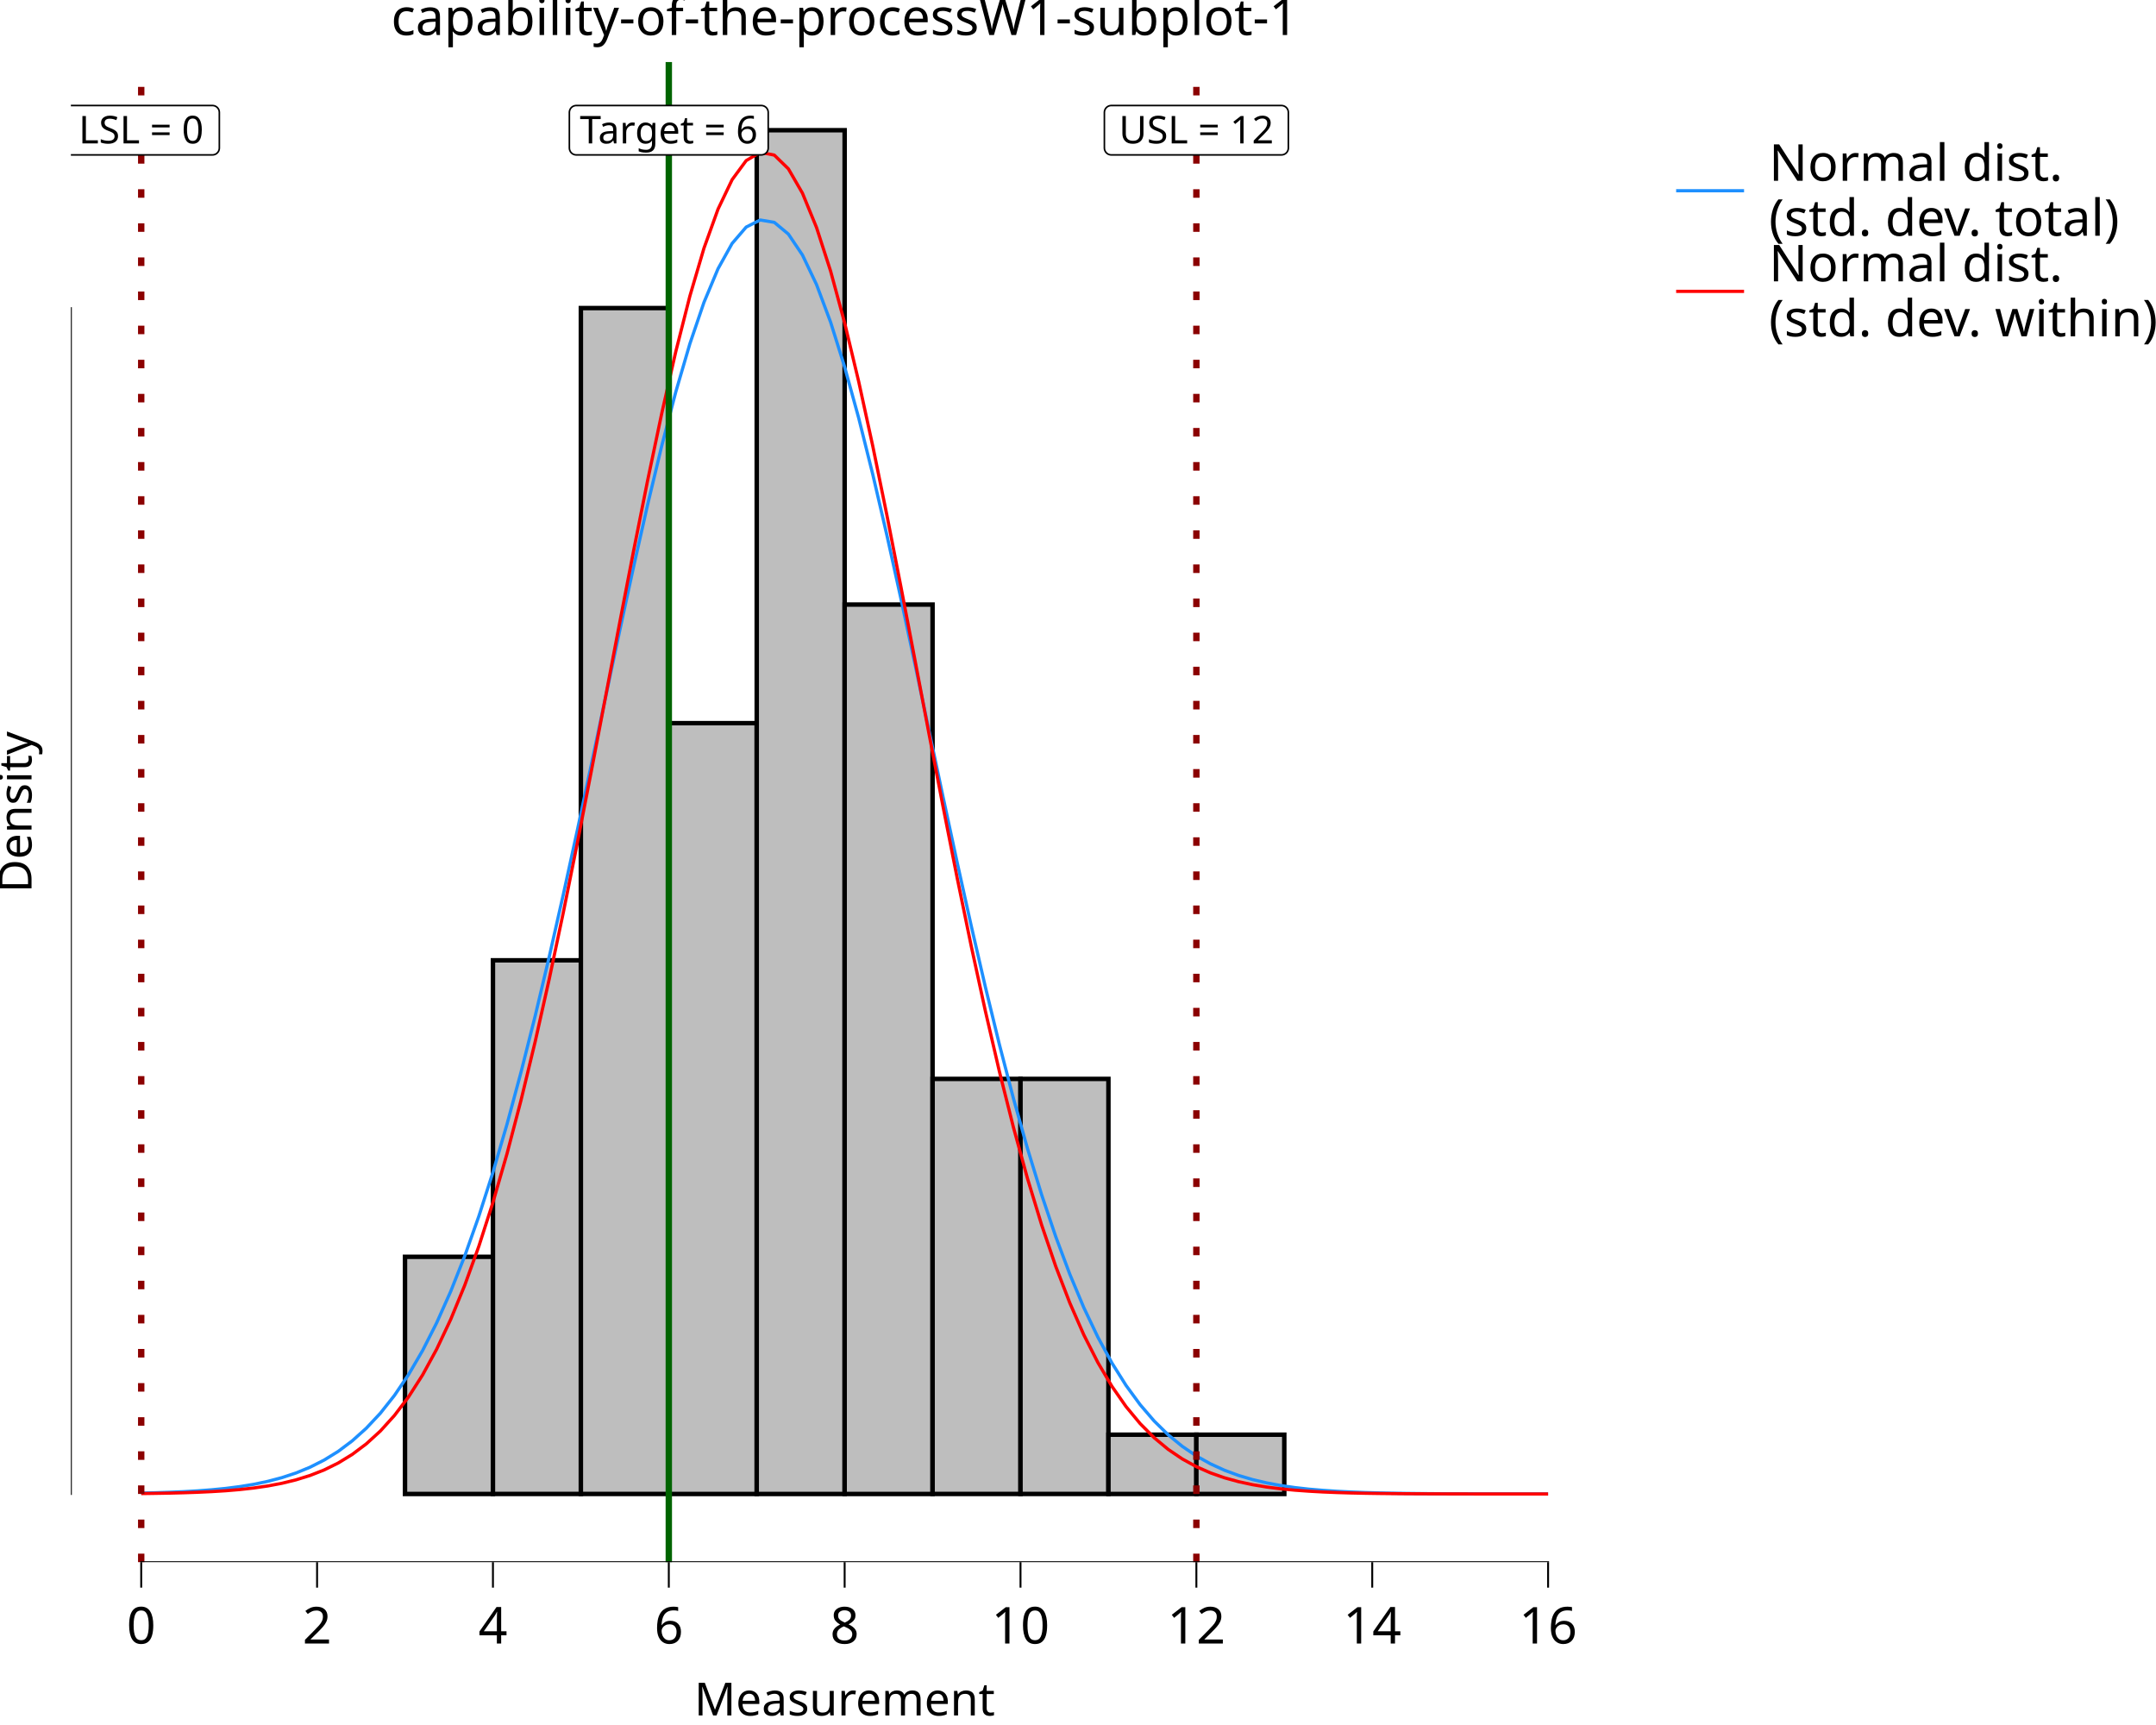
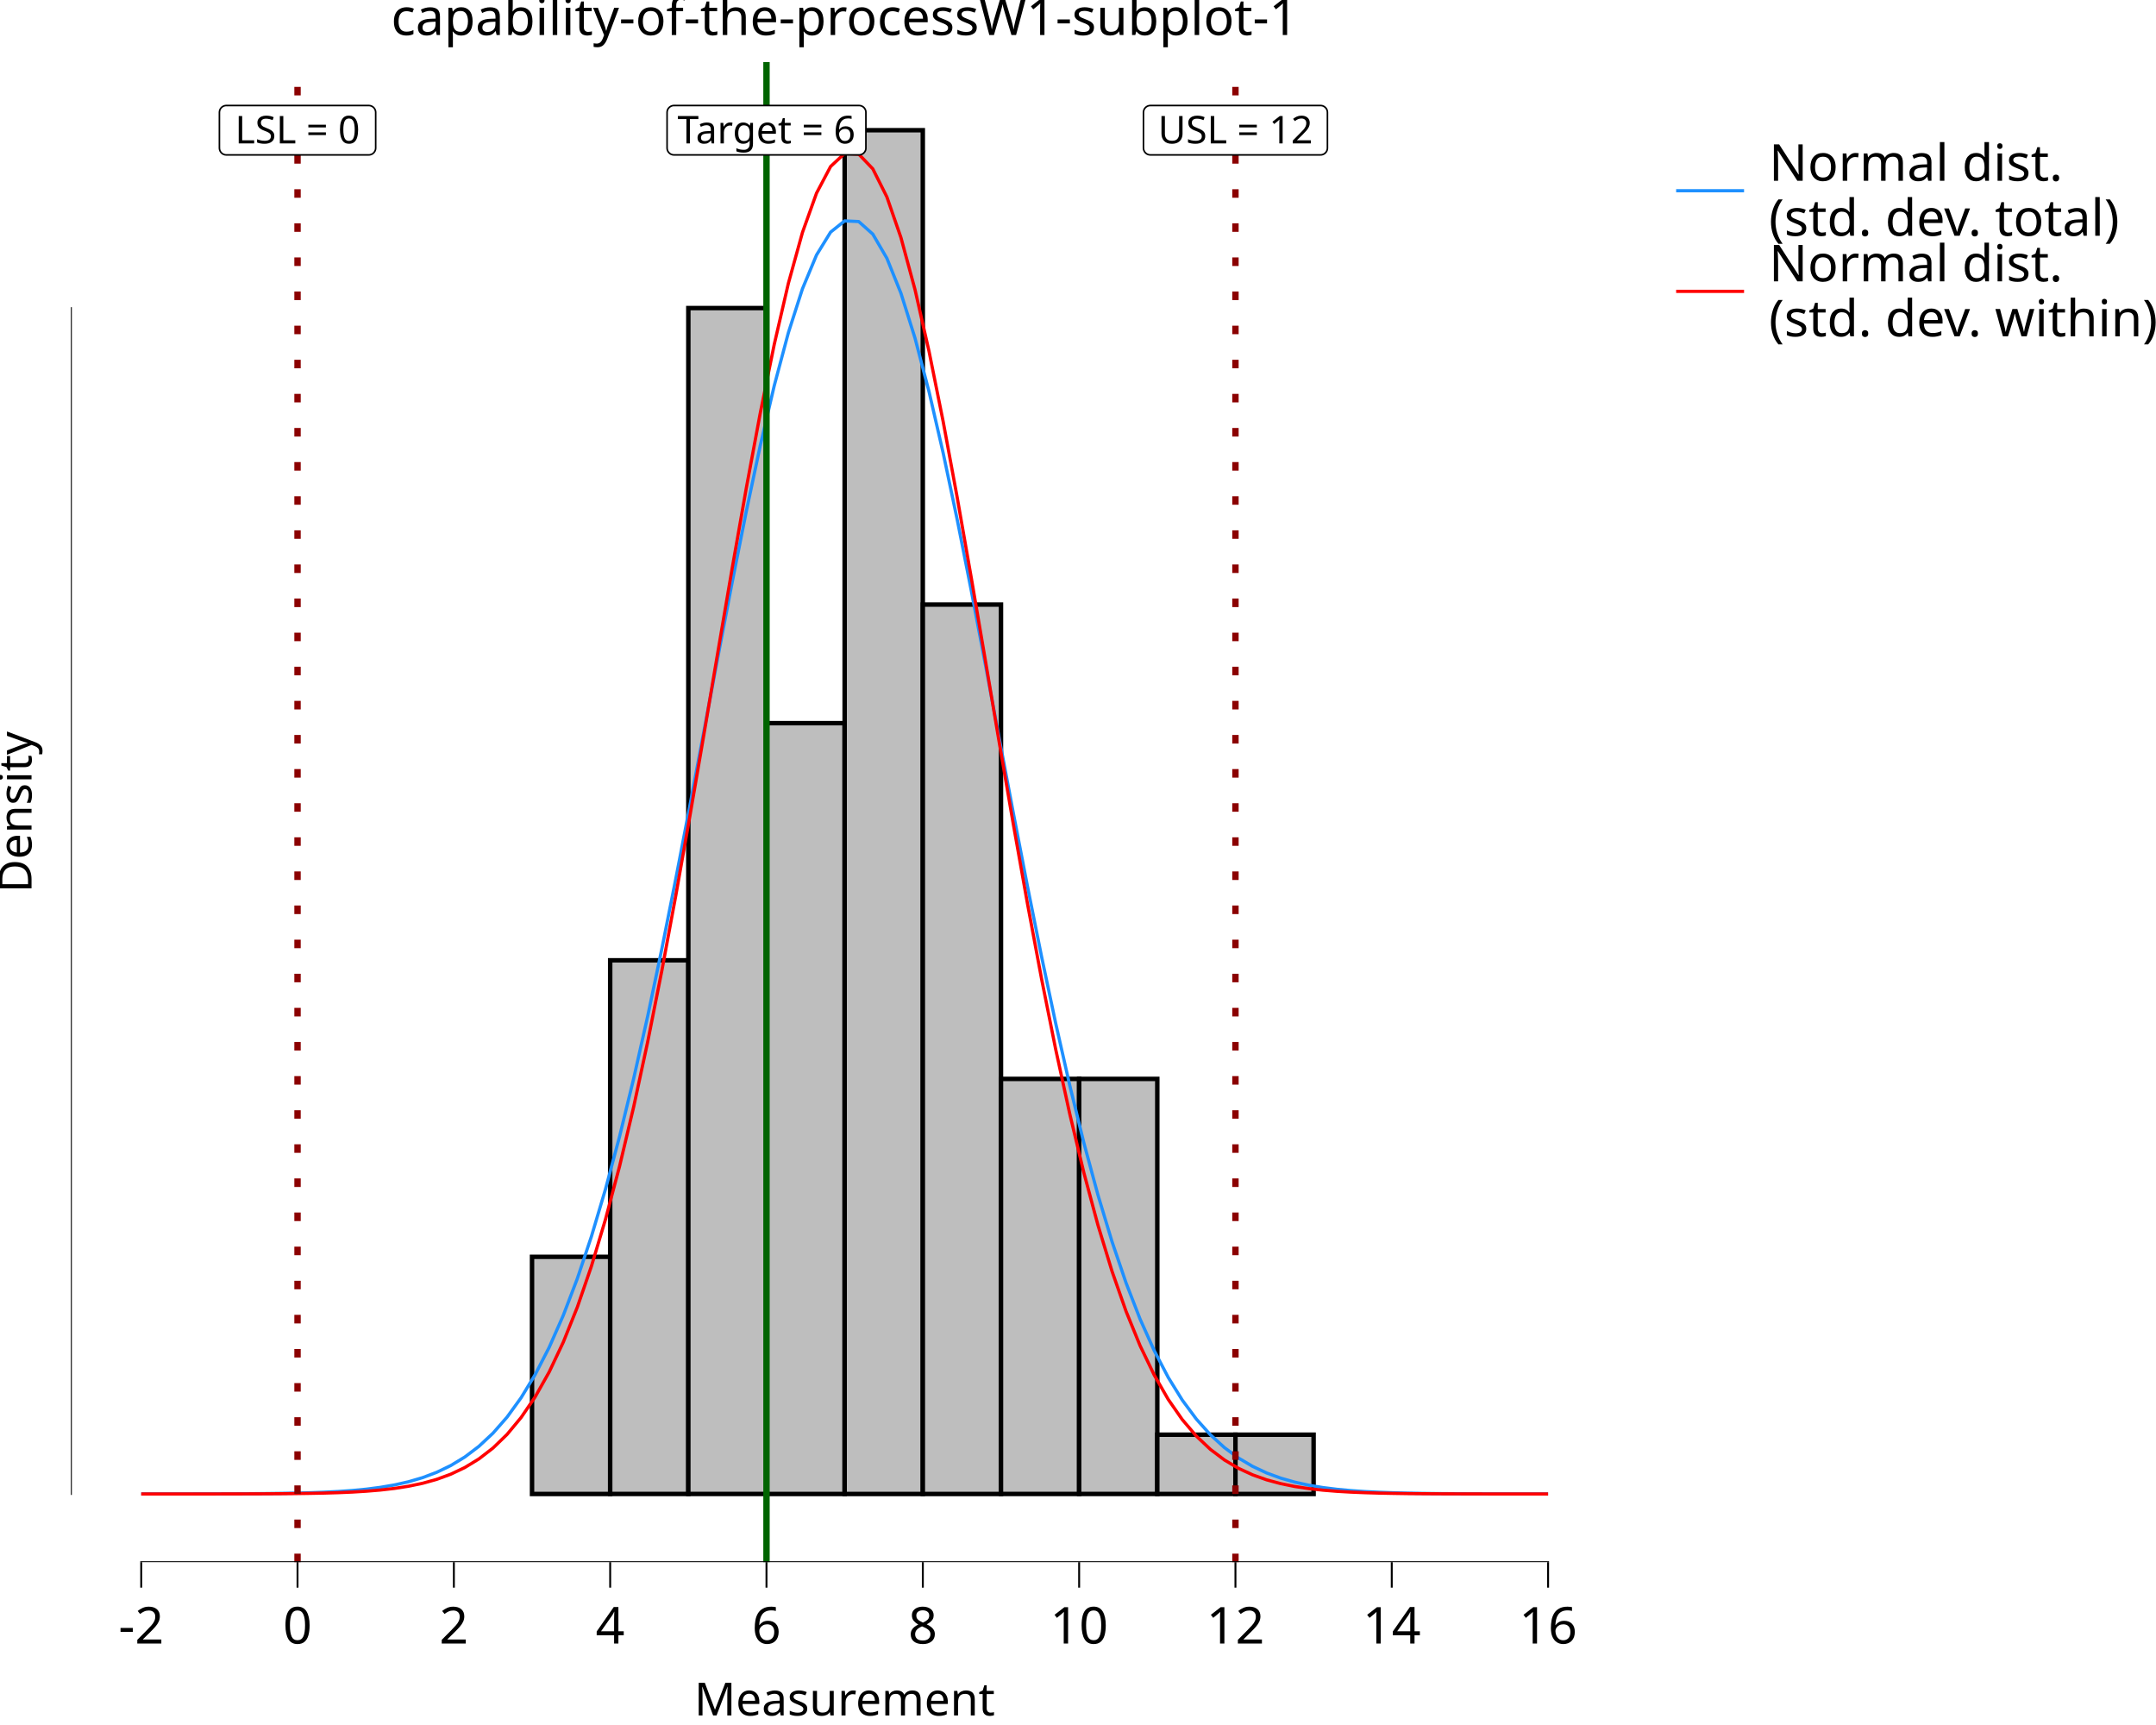
<svg xmlns="http://www.w3.org/2000/svg" class="svglite" data-engine-version="2.0" width="720.00pt" height="576.00pt" viewBox="0 0 720.00 576.00">
  <defs>
    <style type="text/css">
    .svglite line, .svglite polyline, .svglite polygon, .svglite path, .svglite rect, .svglite circle {
      fill: none;
      stroke: #000000;
      stroke-linecap: round;
      stroke-linejoin: round;
      stroke-miterlimit: 10.00;
    }
  </style>
  </defs>
  <rect width="100%" height="100%" style="stroke: none; fill: #FFFFFF;" />
  <defs>
    <clipPath id="cpMC4wMHw3MjAuMDB8MC4wMHw1NzYuMDA=">
      <rect x="0.00" y="0.00" width="720.00" height="576.00" />
    </clipPath>
  </defs>
  <g clip-path="url(#cpMC4wMHw3MjAuMDB8MC4wMHw1NzYuMDA=)">
    <rect x="0.00" y="0.00" width="720.00" height="576.00" style="stroke-width: 10.67; stroke: none;" />
  </g>
  <defs>
    <clipPath id="cpMjMuNjd8NTQwLjQ4fDIwLjcxfDUyMS42Mw==">
      <rect x="23.67" y="20.71" width="516.81" height="500.92" />
    </clipPath>
  </defs>
  <g clip-path="url(#cpMjMuNjd8NTQwLjQ4fDIwLjcxfDUyMS42Mw==)">
    <rect x="23.67" y="20.71" width="516.81" height="500.92" style="stroke-width: 10.67; stroke: none;" />
-     <rect x="47.16" y="498.86" width="29.36" height="0.00" style="stroke-width: 1.49; stroke-linecap: butt; stroke-linejoin: miter; fill: #BEBEBE;" />
-     <rect x="76.52" y="498.86" width="29.36" height="0.00" style="stroke-width: 1.49; stroke-linecap: butt; stroke-linejoin: miter; fill: #BEBEBE;" />
-     <rect x="105.89" y="498.86" width="29.36" height="0.00" style="stroke-width: 1.49; stroke-linecap: butt; stroke-linejoin: miter; fill: #BEBEBE;" />
-     <rect x="135.25" y="419.66" width="29.36" height="79.20" style="stroke-width: 1.49; stroke-linecap: butt; stroke-linejoin: miter; fill: #BEBEBE;" />
-     <rect x="164.62" y="320.66" width="29.36" height="178.19" style="stroke-width: 1.49; stroke-linecap: butt; stroke-linejoin: miter; fill: #BEBEBE;" />
-     <rect x="193.98" y="102.87" width="29.36" height="395.98" style="stroke-width: 1.49; stroke-linecap: butt; stroke-linejoin: miter; fill: #BEBEBE;" />
-     <rect x="223.35" y="241.47" width="29.36" height="257.39" style="stroke-width: 1.49; stroke-linecap: butt; stroke-linejoin: miter; fill: #BEBEBE;" />
-     <rect x="252.71" y="43.48" width="29.36" height="455.38" style="stroke-width: 1.49; stroke-linecap: butt; stroke-linejoin: miter; fill: #BEBEBE;" />
-     <rect x="282.07" y="201.87" width="29.36" height="296.99" style="stroke-width: 1.49; stroke-linecap: butt; stroke-linejoin: miter; fill: #BEBEBE;" />
-     <rect x="311.44" y="360.26" width="29.36" height="138.59" style="stroke-width: 1.49; stroke-linecap: butt; stroke-linejoin: miter; fill: #BEBEBE;" />
-     <rect x="340.80" y="360.26" width="29.36" height="138.59" style="stroke-width: 1.49; stroke-linecap: butt; stroke-linejoin: miter; fill: #BEBEBE;" />
-     <rect x="370.17" y="479.06" width="29.36" height="19.80" style="stroke-width: 1.49; stroke-linecap: butt; stroke-linejoin: miter; fill: #BEBEBE;" />
-     <rect x="399.53" y="479.06" width="29.36" height="19.80" style="stroke-width: 1.49; stroke-linecap: butt; stroke-linejoin: miter; fill: #BEBEBE;" />
-     <rect x="428.90" y="498.86" width="29.36" height="0.00" style="stroke-width: 1.49; stroke-linecap: butt; stroke-linejoin: miter; fill: #BEBEBE;" />
-     <rect x="458.26" y="498.86" width="29.36" height="0.00" style="stroke-width: 1.49; stroke-linecap: butt; stroke-linejoin: miter; fill: #BEBEBE;" />
-     <rect x="487.62" y="498.86" width="29.36" height="0.00" style="stroke-width: 1.49; stroke-linecap: butt; stroke-linejoin: miter; fill: #BEBEBE;" />
-     <polyline points="47.16,498.56 51.86,498.45 56.56,498.29 61.25,498.09 65.95,497.82 70.65,497.46 75.35,497.00 80.05,496.40 84.75,495.63 89.44,494.64 94.14,493.40 98.84,491.85 103.54,489.92 108.24,487.54 112.94,484.64 117.63,481.12 122.33,476.90 127.03,471.88 131.73,465.95 136.43,459.01 141.13,450.96 145.82,441.72 150.52,431.20 155.22,419.34 159.92,406.09 164.62,391.43 169.32,375.37 174.01,357.96 178.71,339.30 183.41,319.49 188.11,298.72 192.81,277.20 197.50,255.17 202.20,232.95 206.90,210.84 211.60,189.21 216.30,168.41 221.00,148.83 225.69,130.83 230.39,114.77 235.09,100.97 239.79,89.73 244.49,81.29 249.19,75.82 253.88,73.46 258.58,74.25 263.28,78.17 267.98,85.15 272.68,95.02 277.38,107.57 282.07,122.53 286.77,139.61 291.47,158.44 296.17,178.68 300.87,199.94 305.57,221.86 310.26,244.07 314.96,266.23 319.66,288.04 324.36,309.21 329.06,329.53 333.75,348.78 338.45,366.83 343.15,383.57 347.85,398.93 352.55,412.89 357.25,425.44 361.94,436.63 366.64,446.50 371.34,455.13 376.04,462.61 380.74,469.03 385.44,474.50 390.13,479.11 394.83,482.96 399.53,486.16 404.23,488.79 408.93,490.94 413.63,492.67 418.32,494.06 423.02,495.16 427.72,496.04 432.42,496.72 437.12,497.25 441.82,497.65 446.51,497.96 451.21,498.20 455.91,498.38 460.61,498.51 465.31,498.61 470.01,498.68 474.70,498.73 479.40,498.77 484.10,498.79 488.80,498.81 493.50,498.83 498.19,498.84 502.89,498.84 507.59,498.85 512.29,498.85 516.99,498.85 " style="stroke-width: 1.07; stroke: #1E90FF; stroke-linecap: butt;" />
-     <polyline points="47.16,498.72 51.86,498.65 56.56,498.57 61.25,498.45 65.95,498.29 70.65,498.07 75.35,497.78 80.05,497.38 84.75,496.86 89.44,496.18 94.14,495.29 98.84,494.14 103.54,492.68 108.24,490.84 112.94,488.52 117.63,485.65 122.33,482.12 127.03,477.83 131.73,472.64 136.43,466.45 141.13,459.11 145.82,450.52 150.52,440.56 155.22,429.12 159.92,416.12 164.62,401.49 169.32,385.23 174.01,367.33 178.71,347.87 183.41,326.95 188.11,304.74 192.81,281.45 197.50,257.37 202.20,232.82 206.90,208.18 211.60,183.87 216.30,160.32 221.00,138.00 225.69,117.36 230.39,98.85 235.09,82.88 239.79,69.83 244.49,60.00 249.19,53.62 253.88,50.87 258.58,51.79 263.28,56.37 267.98,64.50 272.68,75.97 277.38,90.52 282.07,107.81 286.77,127.44 291.47,148.98 296.17,171.97 300.87,195.96 305.57,220.49 310.26,245.13 314.96,269.49 319.66,293.21 324.36,315.99 329.06,337.58 333.75,357.79 338.45,376.48 343.15,393.57 347.85,409.01 352.55,422.82 357.25,435.03 361.94,445.72 366.64,454.98 371.34,462.93 376.04,469.68 380.74,475.35 385.44,480.08 390.13,483.98 394.83,487.16 399.53,489.74 404.23,491.81 408.93,493.46 413.63,494.75 418.32,495.76 423.02,496.54 427.72,497.14 432.42,497.59 437.12,497.93 441.82,498.19 446.51,498.38 451.21,498.52 455.91,498.62 460.61,498.69 465.31,498.74 470.01,498.78 474.70,498.80 479.40,498.82 484.10,498.83 488.80,498.84 493.50,498.85 498.19,498.85 502.89,498.85 507.59,498.85 512.29,498.85 516.99,498.86 " style="stroke-width: 1.07; stroke: #FF0000; stroke-linecap: butt;" />
-     <line x1="223.35" y1="521.63" x2="223.35" y2="20.71" style="stroke-width: 2.13; stroke: #006400; stroke-linecap: butt;" />
-     <line x1="47.16" y1="521.63" x2="47.16" y2="20.71" style="stroke-width: 2.13; stroke: #8B0000; stroke-dasharray: 2.85,8.54; stroke-linecap: butt;" />
-     <line x1="399.53" y1="521.63" x2="399.53" y2="20.71" style="stroke-width: 2.13; stroke: #8B0000; stroke-dasharray: 2.85,8.54; stroke-linecap: butt;" />
-     <polygon points="192.45,51.72 254.24,51.72 254.15,51.72 254.52,51.71 254.88,51.63 255.23,51.50 255.55,51.32 255.84,51.08 256.09,50.80 256.28,50.49 256.43,50.15 256.52,49.79 256.55,49.42 256.55,49.42 256.55,37.53 256.55,37.53 256.52,37.17 256.43,36.80 256.28,36.46 256.09,36.15 255.84,35.87 255.55,35.64 255.23,35.45 254.88,35.32 254.52,35.25 254.24,35.23 192.45,35.23 192.73,35.25 192.35,35.23 191.99,35.28 191.63,35.38 191.29,35.54 190.99,35.75 190.72,36.01 190.50,36.30 190.33,36.63 190.21,36.98 190.15,37.35 190.14,37.53 190.14,49.42 190.15,49.23 190.15,49.60 190.21,49.97 190.33,50.32 190.50,50.65 190.72,50.95 190.99,51.20 191.29,51.42 191.63,51.57 191.99,51.68 192.35,51.72 " style="stroke-width: 0.53; fill: #FFFFFF;" />
-     <text x="223.35" y="47.88" text-anchor="middle" style="font-size: 12.80px; font-family: sans;" textLength="58.72px" lengthAdjust="spacingAndGlyphs">Target = 6</text>
-     <polygon points="23.37,51.72 70.95,51.72 70.86,51.72 71.23,51.71 71.59,51.63 71.94,51.50 72.26,51.32 72.54,51.08 72.79,50.80 72.99,50.49 73.13,50.15 73.22,49.79 73.25,49.42 73.25,49.42 73.25,37.53 73.25,37.53 73.22,37.17 73.13,36.80 72.99,36.46 72.79,36.15 72.54,35.87 72.26,35.64 71.94,35.45 71.59,35.32 71.23,35.25 70.95,35.23 23.37,35.23 23.65,35.25 23.28,35.23 22.91,35.28 22.55,35.38 22.22,35.54 21.91,35.75 21.65,36.01 21.42,36.30 21.25,36.63 21.13,36.98 21.07,37.35 21.07,37.53 21.07,49.42 21.07,49.23 21.07,49.60 21.13,49.97 21.25,50.32 21.42,50.65 21.65,50.95 21.91,51.20 22.22,51.42 22.55,51.57 22.91,51.68 23.28,51.72 " style="stroke-width: 0.53; fill: #FFFFFF;" />
-     <text x="47.16" y="47.88" text-anchor="middle" style="font-size: 12.80px; font-family: sans;" textLength="44.50px" lengthAdjust="spacingAndGlyphs">LSL = 0</text>
-     <polygon points="371.12,51.72 427.94,51.72 427.85,51.72 428.22,51.71 428.58,51.63 428.93,51.50 429.25,51.32 429.54,51.08 429.79,50.80 429.98,50.49 430.13,50.15 430.22,49.79 430.25,49.42 430.25,49.42 430.25,37.53 430.25,37.53 430.22,37.17 430.13,36.80 429.98,36.46 429.79,36.15 429.54,35.87 429.25,35.64 428.93,35.45 428.58,35.32 428.22,35.25 427.94,35.23 371.12,35.23 371.40,35.25 371.03,35.23 370.66,35.28 370.30,35.38 369.97,35.54 369.66,35.75 369.39,36.01 369.17,36.30 369.00,36.63 368.88,36.98 368.82,37.35 368.81,37.53 368.81,49.42 368.82,49.23 368.82,49.60 368.88,49.97 369.00,50.32 369.17,50.65 369.39,50.95 369.66,51.20 369.97,51.42 370.30,51.57 370.66,51.68 371.03,51.72 " style="stroke-width: 0.53; fill: #FFFFFF;" />
-     <text x="399.53" y="47.88" text-anchor="middle" style="font-size: 12.80px; font-family: sans;" textLength="53.75px" lengthAdjust="spacingAndGlyphs">USL = 12</text>
+     <rect x="47.16" y="498.86" width="26.10" height="0.00" style="stroke-width: 1.49; stroke-linecap: butt; stroke-linejoin: miter; fill: #BEBEBE;" />
+     <rect x="73.26" y="498.86" width="26.10" height="0.00" style="stroke-width: 1.49; stroke-linecap: butt; stroke-linejoin: miter; fill: #BEBEBE;" />
+     <rect x="99.36" y="498.86" width="26.10" height="0.00" style="stroke-width: 1.49; stroke-linecap: butt; stroke-linejoin: miter; fill: #BEBEBE;" />
+     <rect x="125.46" y="498.86" width="26.10" height="0.00" style="stroke-width: 1.49; stroke-linecap: butt; stroke-linejoin: miter; fill: #BEBEBE;" />
+     <rect x="151.57" y="498.86" width="26.10" height="0.00" style="stroke-width: 1.49; stroke-linecap: butt; stroke-linejoin: miter; fill: #BEBEBE;" />
+     <rect x="177.67" y="419.66" width="26.10" height="79.20" style="stroke-width: 1.49; stroke-linecap: butt; stroke-linejoin: miter; fill: #BEBEBE;" />
+     <rect x="203.77" y="320.66" width="26.10" height="178.19" style="stroke-width: 1.49; stroke-linecap: butt; stroke-linejoin: miter; fill: #BEBEBE;" />
+     <rect x="229.87" y="102.87" width="26.10" height="395.98" style="stroke-width: 1.49; stroke-linecap: butt; stroke-linejoin: miter; fill: #BEBEBE;" />
+     <rect x="255.97" y="241.47" width="26.10" height="257.39" style="stroke-width: 1.49; stroke-linecap: butt; stroke-linejoin: miter; fill: #BEBEBE;" />
+     <rect x="282.07" y="43.48" width="26.10" height="455.38" style="stroke-width: 1.49; stroke-linecap: butt; stroke-linejoin: miter; fill: #BEBEBE;" />
+     <rect x="308.18" y="201.87" width="26.10" height="296.99" style="stroke-width: 1.49; stroke-linecap: butt; stroke-linejoin: miter; fill: #BEBEBE;" />
+     <rect x="334.28" y="360.26" width="26.10" height="138.59" style="stroke-width: 1.49; stroke-linecap: butt; stroke-linejoin: miter; fill: #BEBEBE;" />
+     <rect x="360.38" y="360.26" width="26.10" height="138.59" style="stroke-width: 1.49; stroke-linecap: butt; stroke-linejoin: miter; fill: #BEBEBE;" />
+     <rect x="386.48" y="479.06" width="26.10" height="19.80" style="stroke-width: 1.49; stroke-linecap: butt; stroke-linejoin: miter; fill: #BEBEBE;" />
+     <rect x="412.58" y="479.06" width="26.10" height="19.80" style="stroke-width: 1.49; stroke-linecap: butt; stroke-linejoin: miter; fill: #BEBEBE;" />
+     <rect x="438.68" y="498.86" width="26.10" height="0.00" style="stroke-width: 1.49; stroke-linecap: butt; stroke-linejoin: miter; fill: #BEBEBE;" />
+     <rect x="464.78" y="498.86" width="26.10" height="0.00" style="stroke-width: 1.49; stroke-linecap: butt; stroke-linejoin: miter; fill: #BEBEBE;" />
+     <rect x="490.89" y="498.86" width="26.10" height="0.00" style="stroke-width: 1.49; stroke-linecap: butt; stroke-linejoin: miter; fill: #BEBEBE;" />
+     <polyline points="47.16,498.85 51.86,498.85 56.56,498.85 61.25,498.85 65.95,498.84 70.65,498.83 75.35,498.82 80.05,498.80 84.75,498.77 89.44,498.72 94.14,498.66 98.84,498.57 103.54,498.45 108.24,498.27 112.94,498.03 117.63,497.70 122.33,497.25 127.03,496.64 131.73,495.84 136.43,494.78 141.13,493.40 145.82,491.63 150.52,489.37 155.22,486.52 159.92,482.96 164.62,478.57 169.32,473.21 174.01,466.74 178.71,459.01 183.41,449.88 188.11,439.22 192.81,426.91 197.50,412.89 202.20,397.09 206.90,379.51 211.60,360.21 216.30,339.30 221.00,316.94 225.69,293.40 230.39,268.98 235.09,244.07 239.79,219.10 244.49,194.55 249.19,170.95 253.88,148.83 258.58,128.71 263.28,111.09 267.98,96.44 272.68,85.15 277.38,77.51 282.07,73.76 286.77,73.98 291.47,78.17 296.17,86.23 300.87,97.91 305.57,112.91 310.26,130.83 314.96,151.20 319.66,173.51 324.36,197.24 329.06,221.86 333.75,246.85 338.45,271.73 343.15,296.07 347.85,319.49 352.55,341.69 357.25,362.44 361.94,381.55 366.64,398.93 371.34,414.53 376.04,428.36 380.74,440.48 385.44,450.96 390.13,459.93 394.83,467.52 399.53,473.86 404.23,479.11 408.93,483.40 413.63,486.87 418.32,489.65 423.02,491.85 427.72,493.57 432.42,494.91 437.12,495.94 441.82,496.72 446.51,497.30 451.21,497.74 455.91,498.06 460.61,498.29 465.31,498.46 470.01,498.58 474.70,498.67 479.40,498.73 484.10,498.77 488.80,498.80 493.50,498.82 498.19,498.83 502.89,498.84 507.59,498.85 512.29,498.85 516.99,498.85 " style="stroke-width: 1.07; stroke: #1E90FF; stroke-linecap: butt;" />
+     <polyline points="47.16,498.86 51.86,498.85 56.56,498.85 61.25,498.85 65.95,498.85 70.65,498.85 75.35,498.84 80.05,498.83 84.75,498.82 89.44,498.80 94.14,498.77 98.84,498.72 103.54,498.65 108.24,498.56 112.94,498.42 117.63,498.22 122.33,497.93 127.03,497.54 131.73,497.00 136.43,496.27 141.13,495.29 145.82,493.98 150.52,492.26 155.22,490.03 159.92,487.16 164.62,483.53 169.32,478.98 174.01,473.34 178.71,466.45 183.41,458.11 188.11,448.17 192.81,436.45 197.50,422.82 202.20,407.17 206.90,389.45 211.60,369.66 216.30,347.87 221.00,324.24 225.69,299.00 230.39,272.49 235.09,245.13 239.79,217.40 244.49,189.89 249.19,163.20 253.88,138.00 258.58,114.92 263.28,94.60 267.98,77.63 272.68,64.50 277.38,55.60 282.07,51.21 286.77,51.47 291.47,56.37 296.17,65.75 300.87,79.33 305.57,96.71 310.26,117.36 314.96,140.70 319.66,166.11 324.36,192.92 329.06,220.49 333.75,248.20 338.45,275.49 343.15,301.88 347.85,326.95 352.55,350.39 357.25,371.96 361.94,391.52 366.64,409.01 371.34,424.43 376.04,437.84 380.74,449.36 385.44,459.11 390.13,467.28 394.83,474.03 399.53,479.54 404.23,483.98 408.93,487.52 413.63,490.31 418.32,492.47 423.02,494.14 427.72,495.41 432.42,496.36 437.12,497.07 441.82,497.59 446.51,497.97 451.21,498.24 455.91,498.43 460.61,498.57 465.31,498.66 470.01,498.73 474.70,498.77 479.40,498.80 484.10,498.82 488.80,498.83 493.50,498.84 498.19,498.85 502.89,498.85 507.59,498.85 512.29,498.85 516.99,498.86 " style="stroke-width: 1.07; stroke: #FF0000; stroke-linecap: butt;" />
+     <line x1="255.97" y1="521.63" x2="255.97" y2="20.71" style="stroke-width: 2.13; stroke: #006400; stroke-linecap: butt;" />
+     <line x1="99.36" y1="521.63" x2="99.36" y2="20.71" style="stroke-width: 2.13; stroke: #8B0000; stroke-dasharray: 2.85,8.54; stroke-linecap: butt;" />
+     <line x1="412.58" y1="521.63" x2="412.58" y2="20.71" style="stroke-width: 2.13; stroke: #8B0000; stroke-dasharray: 2.85,8.54; stroke-linecap: butt;" />
+     <polygon points="225.07,51.72 286.87,51.72 286.78,51.72 287.15,51.71 287.51,51.63 287.86,51.50 288.18,51.32 288.47,51.08 288.71,50.80 288.91,50.49 289.06,50.15 289.15,49.79 289.17,49.42 289.17,49.42 289.17,37.53 289.17,37.53 289.15,37.17 289.06,36.80 288.91,36.46 288.71,36.15 288.47,35.87 288.18,35.64 287.86,35.45 287.51,35.32 287.15,35.25 286.87,35.23 225.07,35.23 225.35,35.25 224.98,35.23 224.61,35.28 224.26,35.38 223.92,35.54 223.62,35.75 223.35,36.01 223.13,36.30 222.95,36.63 222.84,36.98 222.78,37.35 222.77,37.53 222.77,49.42 222.78,49.23 222.78,49.60 222.84,49.97 222.95,50.32 223.13,50.65 223.35,50.95 223.62,51.20 223.92,51.42 224.26,51.57 224.61,51.68 224.98,51.72 " style="stroke-width: 0.53; fill: #FFFFFF;" />
+     <text x="255.97" y="47.88" text-anchor="middle" style="font-size: 12.80px; font-family: sans;" textLength="58.72px" lengthAdjust="spacingAndGlyphs">Target = 6</text>
+     <polygon points="75.57,51.72 123.15,51.72 123.06,51.72 123.43,51.71 123.79,51.63 124.14,51.50 124.46,51.32 124.75,51.08 124.99,50.80 125.19,50.49 125.34,50.15 125.43,49.79 125.46,49.42 125.46,49.42 125.46,37.53 125.46,37.53 125.43,37.17 125.34,36.80 125.19,36.46 124.99,36.15 124.75,35.87 124.46,35.64 124.14,35.45 123.79,35.32 123.43,35.25 123.15,35.23 75.57,35.23 75.85,35.25 75.48,35.23 75.11,35.28 74.76,35.38 74.42,35.54 74.12,35.75 73.85,36.01 73.63,36.30 73.45,36.63 73.34,36.98 73.28,37.35 73.27,37.53 73.27,49.42 73.28,49.23 73.28,49.60 73.34,49.97 73.45,50.32 73.63,50.65 73.85,50.95 74.12,51.20 74.42,51.42 74.76,51.57 75.11,51.68 75.48,51.72 " style="stroke-width: 0.53; fill: #FFFFFF;" />
+     <text x="99.36" y="47.88" text-anchor="middle" style="font-size: 12.80px; font-family: sans;" textLength="44.50px" lengthAdjust="spacingAndGlyphs">LSL = 0</text>
+     <polygon points="384.17,51.72 440.99,51.72 440.90,51.72 441.27,51.71 441.64,51.63 441.98,51.50 442.30,51.32 442.59,51.08 442.84,50.80 443.04,50.49 443.18,50.15 443.27,49.79 443.30,49.42 443.30,49.42 443.30,37.53 443.30,37.53 443.27,37.17 443.18,36.80 443.04,36.46 442.84,36.15 442.59,35.87 442.30,35.64 441.98,35.45 441.64,35.32 441.27,35.25 440.99,35.23 384.17,35.23 384.45,35.25 384.08,35.23 383.71,35.28 383.35,35.38 383.02,35.54 382.71,35.75 382.44,36.01 382.22,36.30 382.05,36.63 381.93,36.98 381.87,37.35 381.86,37.53 381.86,49.42 381.87,49.23 381.87,49.60 381.93,49.97 382.05,50.32 382.22,50.65 382.44,50.95 382.71,51.20 383.02,51.42 383.35,51.57 383.71,51.68 384.08,51.72 " style="stroke-width: 0.53; fill: #FFFFFF;" />
+     <text x="412.58" y="47.88" text-anchor="middle" style="font-size: 12.80px; font-family: sans;" textLength="53.75px" lengthAdjust="spacingAndGlyphs">USL = 12</text>
    <line x1="46.84" y1="521.63" x2="517.31" y2="521.63" style="stroke-width: 0.64; stroke-linecap: butt;" />
    <line x1="23.67" y1="499.18" x2="23.67" y2="102.56" style="stroke-width: 0.64; stroke-linecap: butt;" />
    <rect x="23.67" y="20.71" width="516.81" height="500.92" style="stroke-width: 0.00; stroke: none;" />
  </g>
  <g clip-path="url(#cpMC4wMHw3MjAuMDB8MC4wMHw1NzYuMDA=)">
    <polyline points="23.67,521.63 23.67,20.71 " style="stroke-width: 0.00; stroke: none; stroke-linecap: butt;" />
    <polyline points="23.67,521.63 540.48,521.63 " style="stroke-width: 0.00; stroke: none; stroke-linecap: butt;" />
    <polyline points="47.16,530.13 47.16,521.63 " style="stroke-width: 0.64; stroke-linecap: butt;" />
-     <polyline points="105.89,530.13 105.89,521.63 " style="stroke-width: 0.64; stroke-linecap: butt;" />
-     <polyline points="164.62,530.13 164.62,521.63 " style="stroke-width: 0.64; stroke-linecap: butt;" />
-     <polyline points="223.35,530.13 223.35,521.63 " style="stroke-width: 0.64; stroke-linecap: butt;" />
-     <polyline points="282.07,530.13 282.07,521.63 " style="stroke-width: 0.64; stroke-linecap: butt;" />
-     <polyline points="340.80,530.13 340.80,521.63 " style="stroke-width: 0.64; stroke-linecap: butt;" />
-     <polyline points="399.53,530.13 399.53,521.63 " style="stroke-width: 0.64; stroke-linecap: butt;" />
-     <polyline points="458.26,530.13 458.26,521.63 " style="stroke-width: 0.64; stroke-linecap: butt;" />
+     <polyline points="99.36,530.13 99.36,521.63 " style="stroke-width: 0.64; stroke-linecap: butt;" />
+     <polyline points="151.57,530.13 151.57,521.63 " style="stroke-width: 0.64; stroke-linecap: butt;" />
+     <polyline points="203.77,530.13 203.77,521.63 " style="stroke-width: 0.64; stroke-linecap: butt;" />
+     <polyline points="255.97,530.13 255.97,521.63 " style="stroke-width: 0.64; stroke-linecap: butt;" />
+     <polyline points="308.18,530.13 308.18,521.63 " style="stroke-width: 0.64; stroke-linecap: butt;" />
+     <polyline points="360.38,530.13 360.38,521.63 " style="stroke-width: 0.64; stroke-linecap: butt;" />
+     <polyline points="412.58,530.13 412.58,521.63 " style="stroke-width: 0.64; stroke-linecap: butt;" />
+     <polyline points="464.78,530.13 464.78,521.63 " style="stroke-width: 0.64; stroke-linecap: butt;" />
    <polyline points="516.99,530.13 516.99,521.63 " style="stroke-width: 0.64; stroke-linecap: butt;" />
-     <text x="47.16" y="548.80" text-anchor="middle" style="font-size: 17.00px; font-family: sans;" textLength="9.46px" lengthAdjust="spacingAndGlyphs">0</text>
-     <text x="105.89" y="548.80" text-anchor="middle" style="font-size: 17.00px; font-family: sans;" textLength="9.46px" lengthAdjust="spacingAndGlyphs">2</text>
-     <text x="164.62" y="548.80" text-anchor="middle" style="font-size: 17.00px; font-family: sans;" textLength="9.46px" lengthAdjust="spacingAndGlyphs">4</text>
-     <text x="223.35" y="548.80" text-anchor="middle" style="font-size: 17.00px; font-family: sans;" textLength="9.46px" lengthAdjust="spacingAndGlyphs">6</text>
-     <text x="282.07" y="548.80" text-anchor="middle" style="font-size: 17.00px; font-family: sans;" textLength="9.46px" lengthAdjust="spacingAndGlyphs">8</text>
-     <text x="340.80" y="548.80" text-anchor="middle" style="font-size: 17.00px; font-family: sans;" textLength="18.91px" lengthAdjust="spacingAndGlyphs">10</text>
-     <text x="399.53" y="548.80" text-anchor="middle" style="font-size: 17.00px; font-family: sans;" textLength="18.91px" lengthAdjust="spacingAndGlyphs">12</text>
-     <text x="458.26" y="548.80" text-anchor="middle" style="font-size: 17.00px; font-family: sans;" textLength="18.91px" lengthAdjust="spacingAndGlyphs">14</text>
+     <text x="47.16" y="548.80" text-anchor="middle" style="font-size: 17.00px; font-family: sans;" textLength="15.12px" lengthAdjust="spacingAndGlyphs">-2</text>
+     <text x="99.36" y="548.80" text-anchor="middle" style="font-size: 17.00px; font-family: sans;" textLength="9.46px" lengthAdjust="spacingAndGlyphs">0</text>
+     <text x="151.57" y="548.80" text-anchor="middle" style="font-size: 17.00px; font-family: sans;" textLength="9.46px" lengthAdjust="spacingAndGlyphs">2</text>
+     <text x="203.77" y="548.80" text-anchor="middle" style="font-size: 17.00px; font-family: sans;" textLength="9.46px" lengthAdjust="spacingAndGlyphs">4</text>
+     <text x="255.97" y="548.80" text-anchor="middle" style="font-size: 17.00px; font-family: sans;" textLength="9.46px" lengthAdjust="spacingAndGlyphs">6</text>
+     <text x="308.18" y="548.80" text-anchor="middle" style="font-size: 17.00px; font-family: sans;" textLength="9.46px" lengthAdjust="spacingAndGlyphs">8</text>
+     <text x="360.38" y="548.80" text-anchor="middle" style="font-size: 17.00px; font-family: sans;" textLength="18.91px" lengthAdjust="spacingAndGlyphs">10</text>
+     <text x="412.58" y="548.80" text-anchor="middle" style="font-size: 17.00px; font-family: sans;" textLength="18.91px" lengthAdjust="spacingAndGlyphs">12</text>
+     <text x="464.78" y="548.80" text-anchor="middle" style="font-size: 17.00px; font-family: sans;" textLength="18.91px" lengthAdjust="spacingAndGlyphs">14</text>
    <text x="516.99" y="548.80" text-anchor="middle" style="font-size: 17.00px; font-family: sans;" textLength="18.91px" lengthAdjust="spacingAndGlyphs">16</text>
    <text x="282.07" y="572.82" text-anchor="middle" style="font-size: 15.30px; font-family: sans;" textLength="93.56px" lengthAdjust="spacingAndGlyphs">Measurement</text>
    <text transform="translate(10.53,271.17) rotate(-90)" text-anchor="middle" style="font-size: 15.30px; font-family: sans;" textLength="51.03px" lengthAdjust="spacingAndGlyphs">Density</text>
    <rect x="551.44" y="20.71" width="168.56" height="98.84" style="stroke-width: 0.75; stroke: none;" />
    <rect x="551.44" y="20.71" width="168.56" height="98.84" style="stroke-width: 10.67; stroke: none;" />
    <rect x="556.92" y="46.90" width="28.35" height="33.59" style="stroke-width: 10.67; stroke: none;" />
    <line x1="559.75" y1="63.69" x2="582.43" y2="63.69" style="stroke-width: 1.07; stroke: #1E90FF; stroke-linecap: butt;" />
    <rect x="556.92" y="80.48" width="28.35" height="33.59" style="stroke-width: 10.67; stroke: none;" />
    <line x1="559.75" y1="97.28" x2="582.43" y2="97.28" style="stroke-width: 1.07; stroke: #FF0000; stroke-linecap: butt;" />
    <text x="590.74" y="60.36" style="font-size: 17.00px; font-family: sans;" textLength="90.70px" lengthAdjust="spacingAndGlyphs">Normal dist.</text>
    <text x="590.74" y="78.72" style="font-size: 17.00px; font-family: sans;" textLength="112.44px" lengthAdjust="spacingAndGlyphs">(std. dev. total)</text>
    <text x="590.74" y="93.95" style="font-size: 17.00px; font-family: sans;" textLength="90.70px" lengthAdjust="spacingAndGlyphs">Normal dist.</text>
    <text x="590.74" y="112.31" style="font-size: 17.00px; font-family: sans;" textLength="123.78px" lengthAdjust="spacingAndGlyphs">(std. dev. within)</text>
    <text x="282.07" y="11.70" text-anchor="middle" style="font-size: 17.00px; font-family: sans;" textLength="286.32px" lengthAdjust="spacingAndGlyphs">capability-of-the-processW1-subplot-1</text>
  </g>
</svg>
